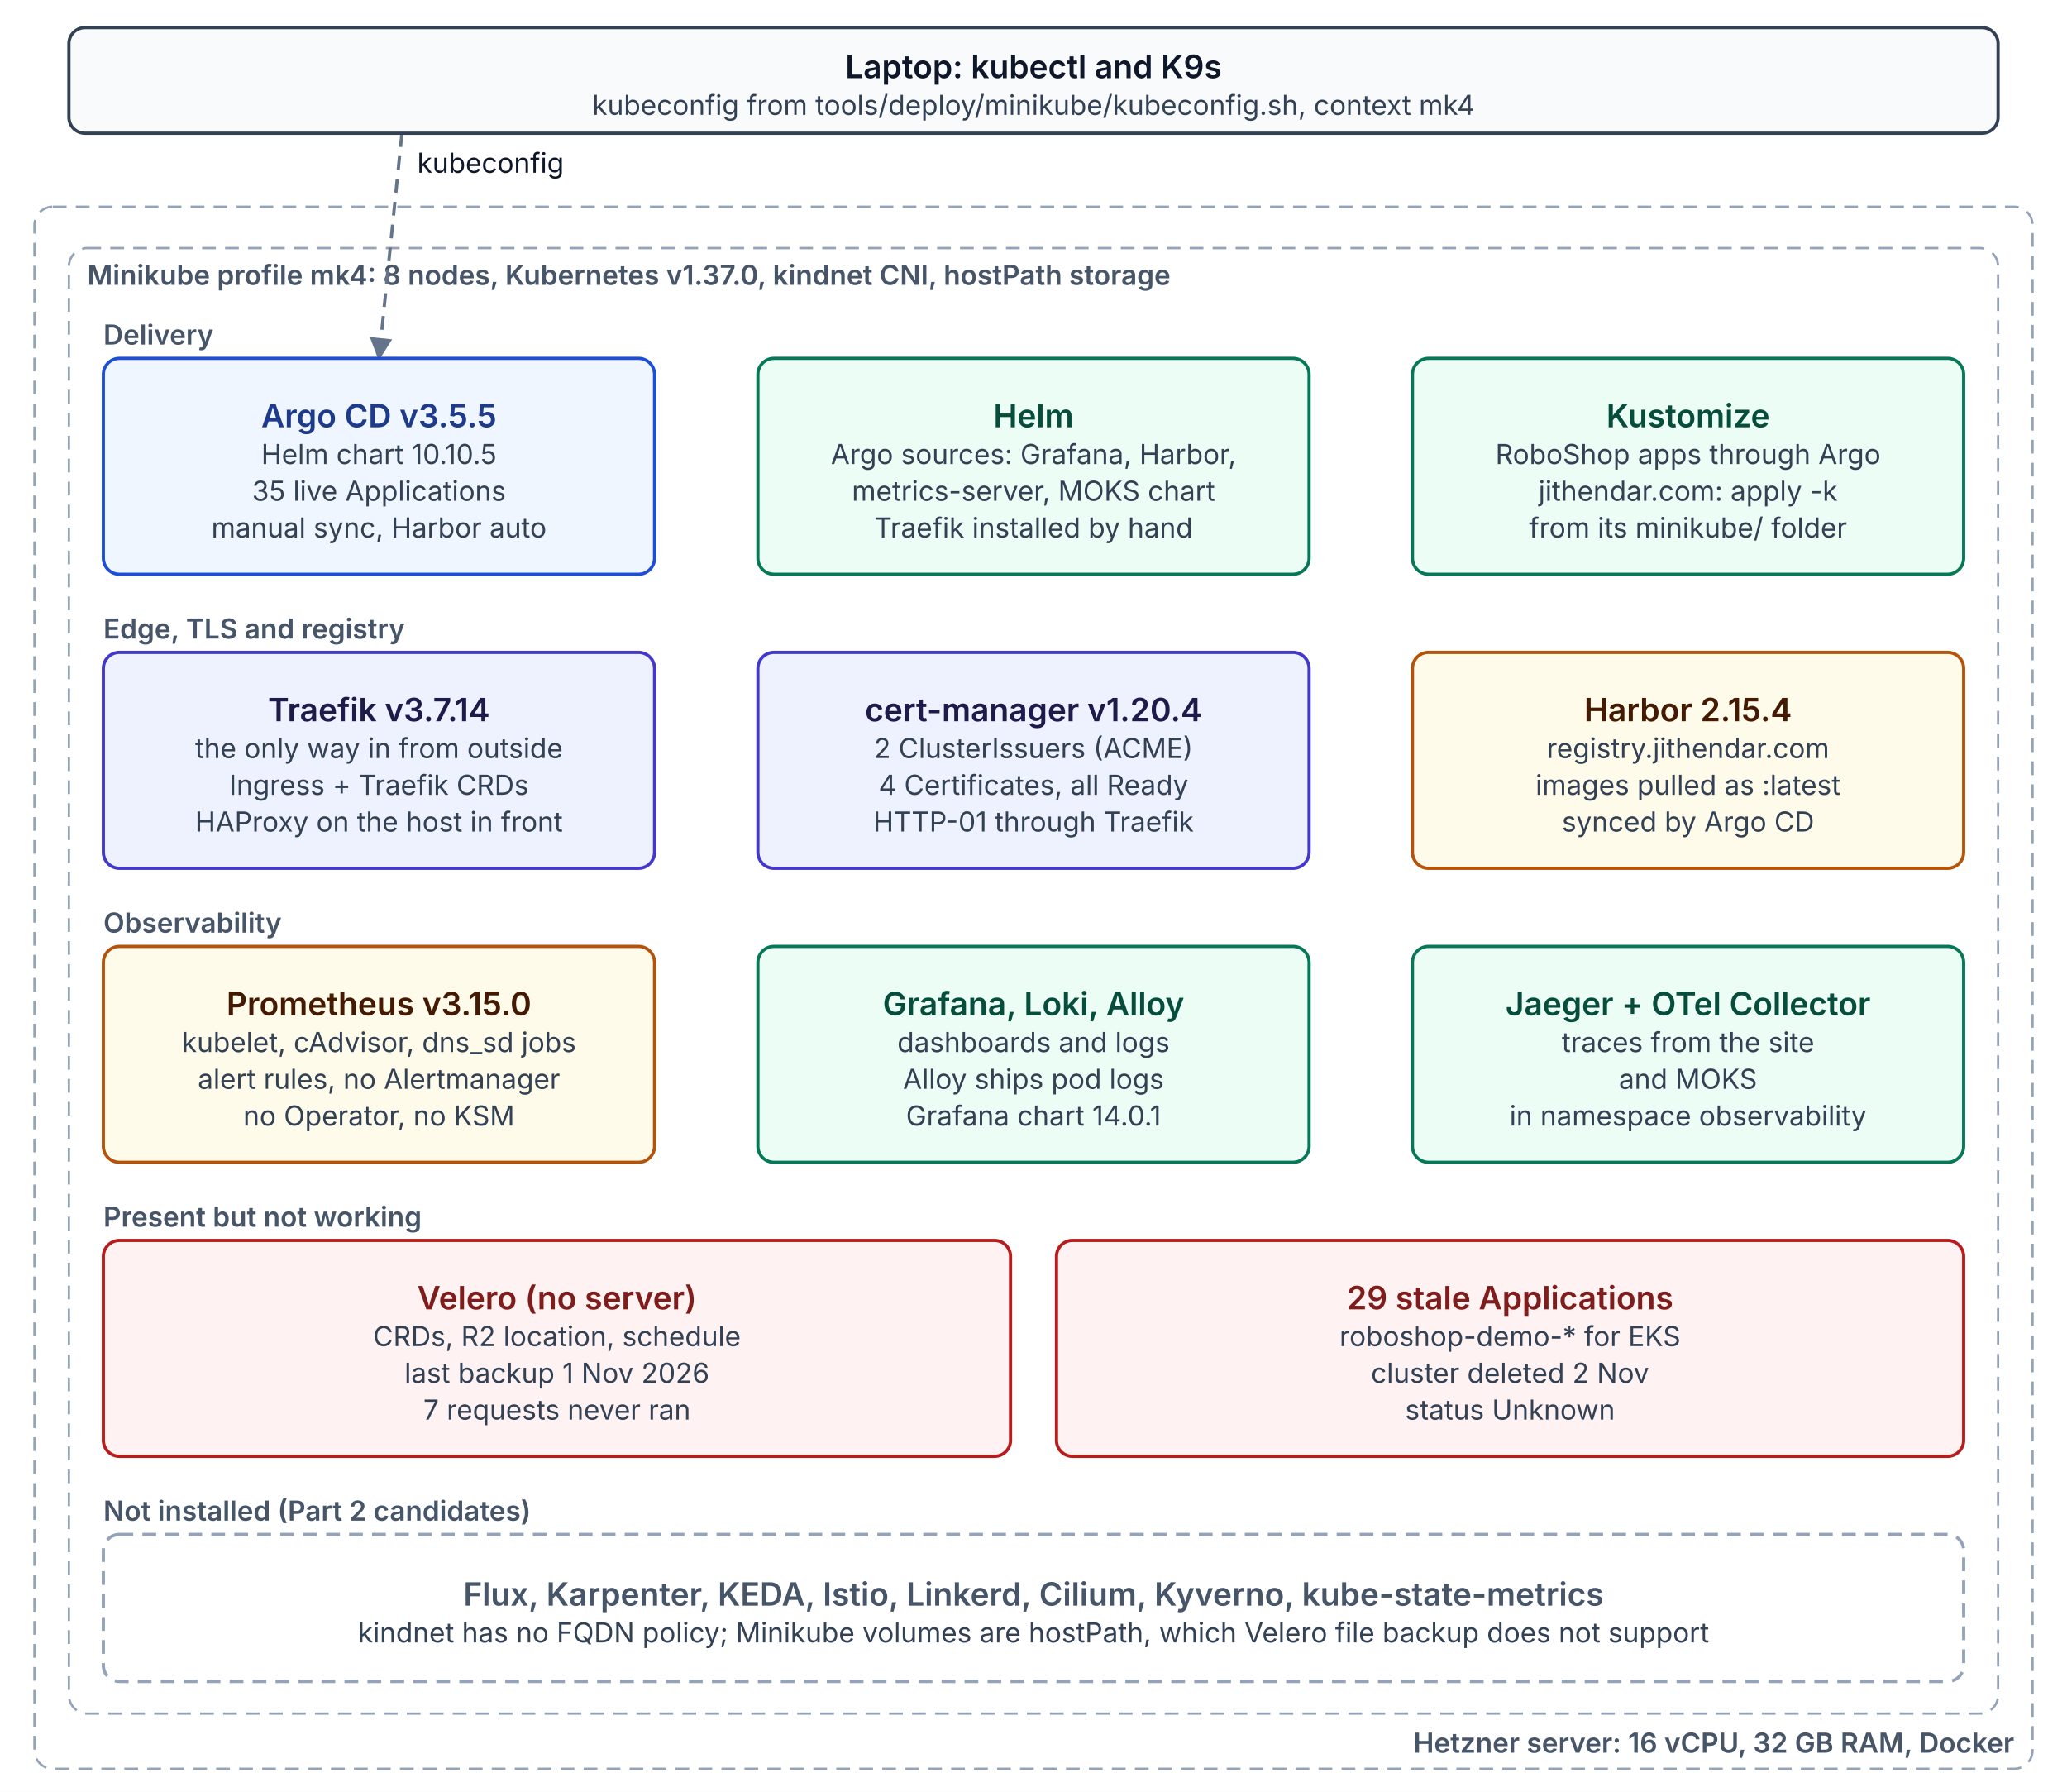
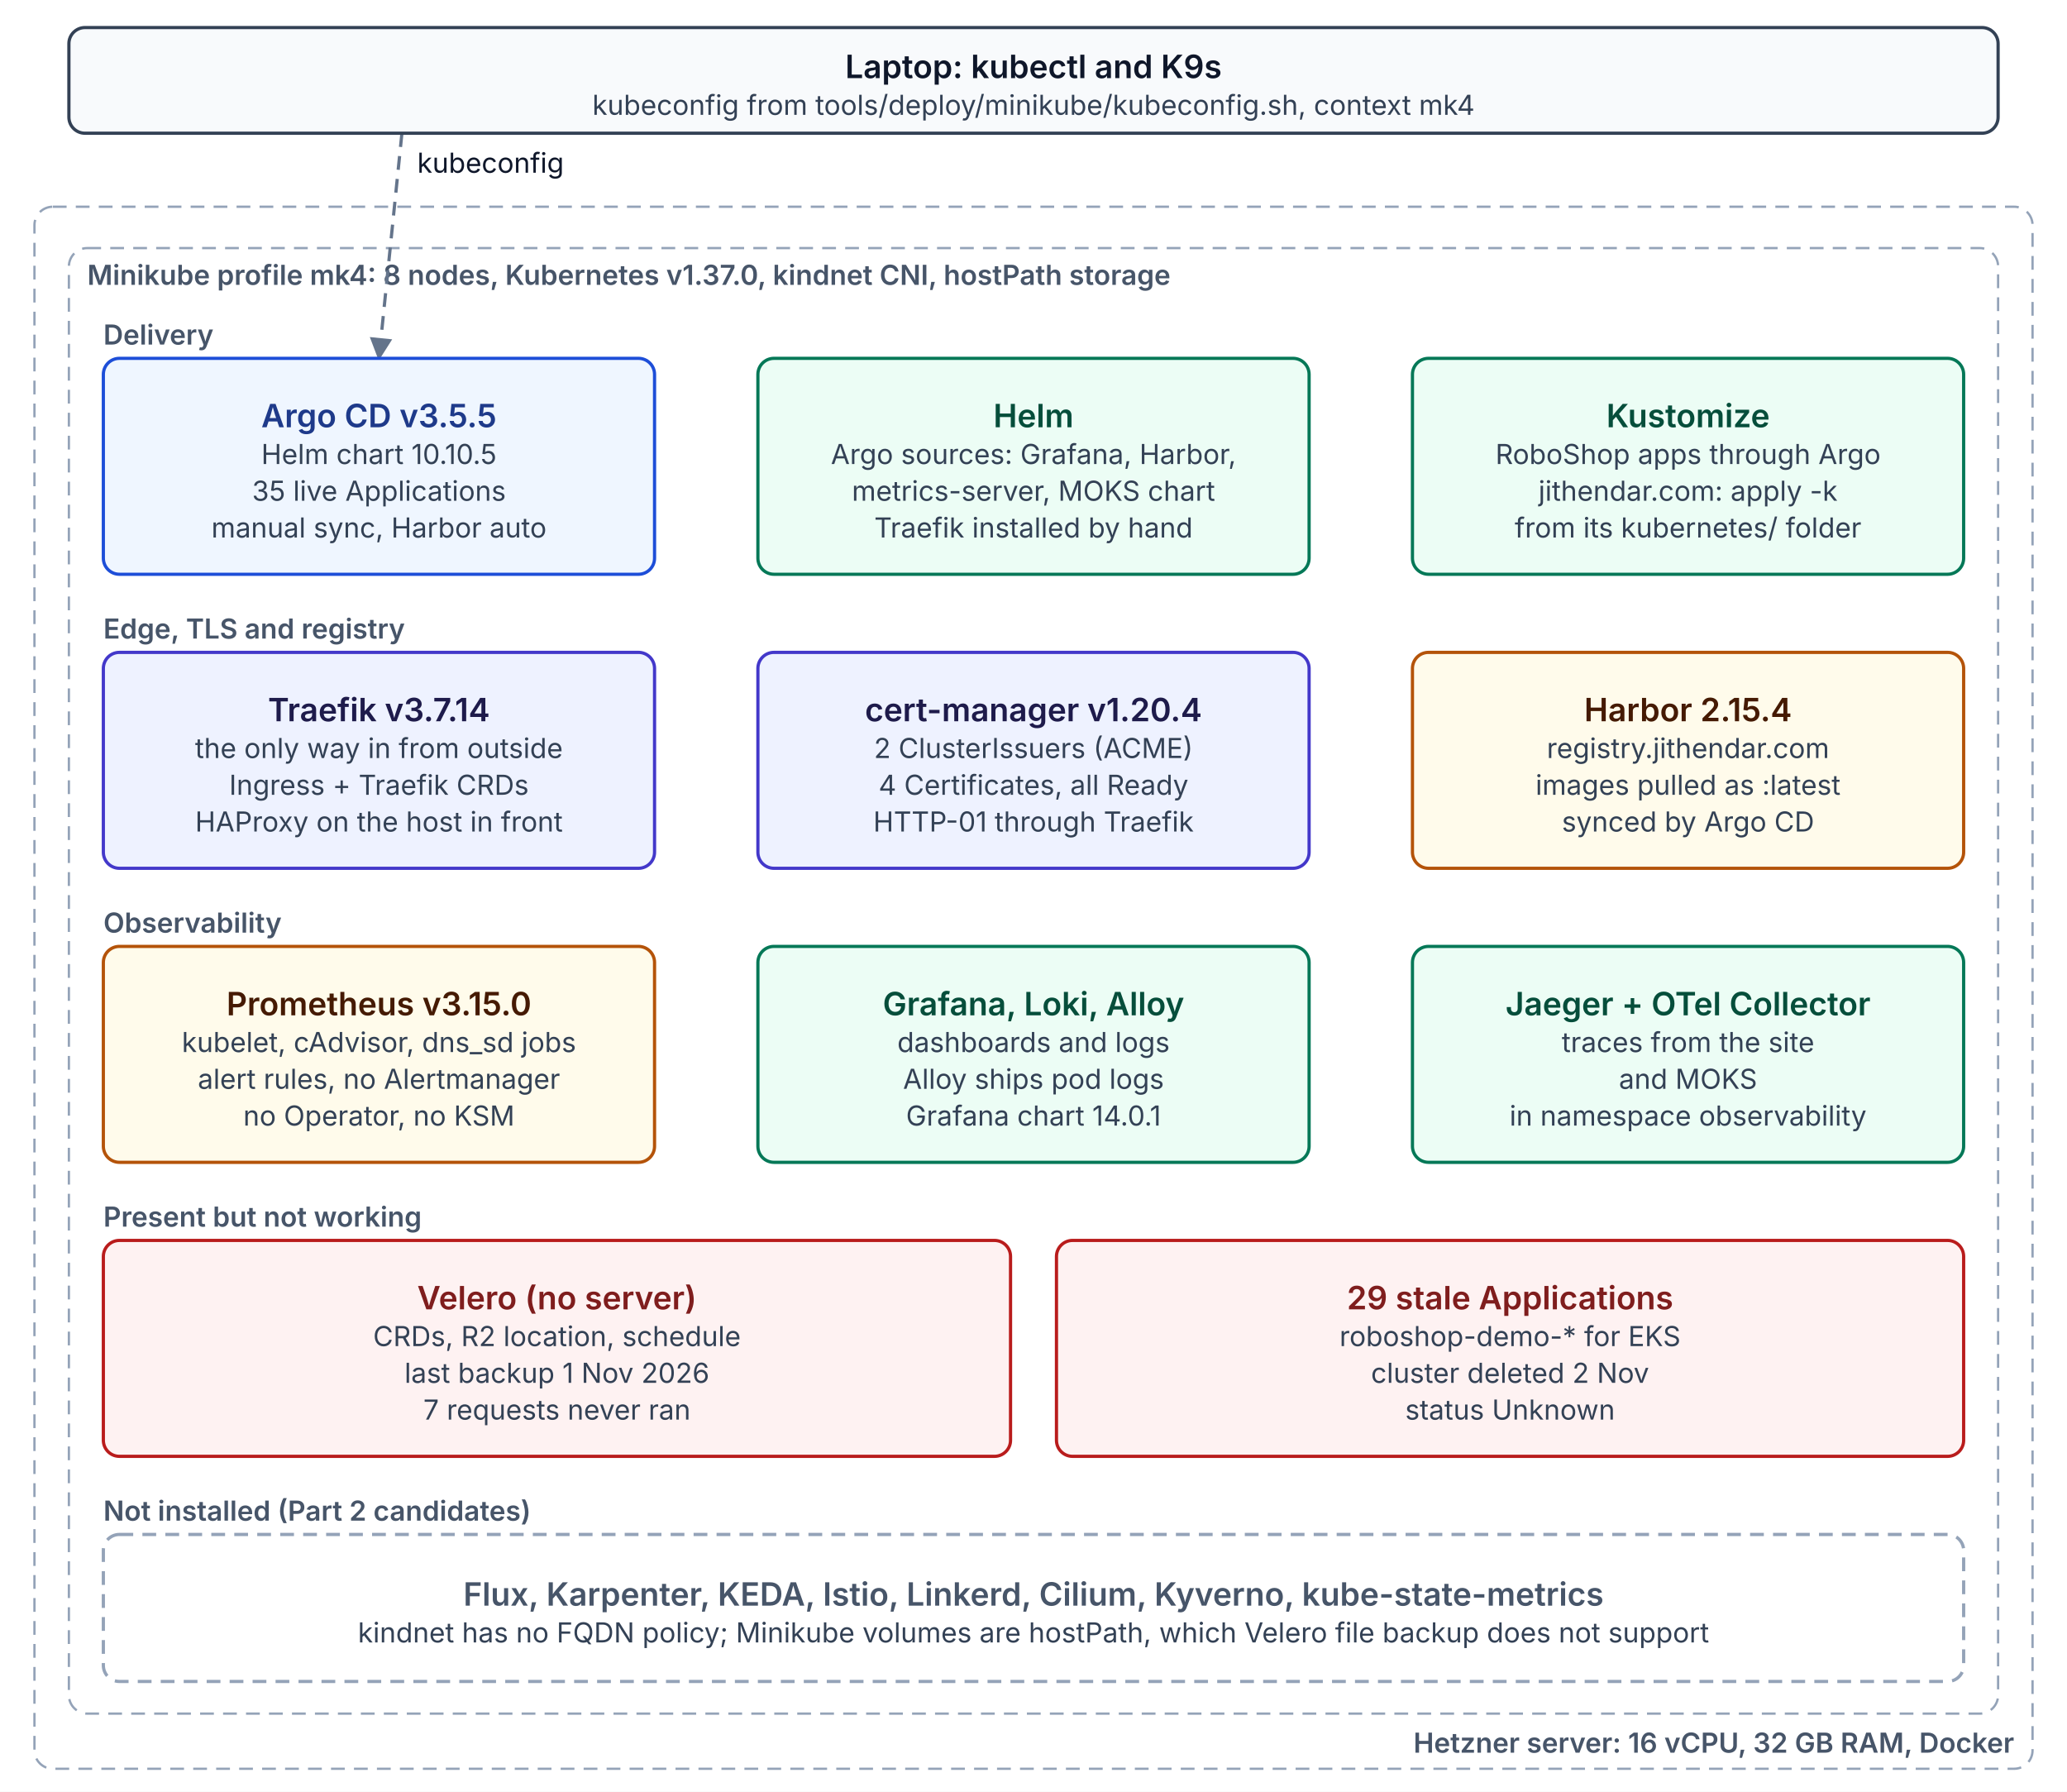
<svg xmlns="http://www.w3.org/2000/svg" viewBox="0 0 900 780" width="900" height="780" role="img" aria-labelledby="k8s-tools-mk4-lab-title k8s-tools-mk4-lab-desc" font-family="Inter, 'Segoe UI', system-ui, -apple-system, Helvetica, Arial, sans-serif">
  <rect width="900" height="780" fill="#ffffff" />
  <defs>
    <marker id="k8s-tools-mk4-lab-sync" viewBox="0 0 10 10" refX="9" refY="5" markerWidth="7" markerHeight="7" orient="auto-start-reverse">
      <path d="M0 0L10 5L0 10z" fill="#475569" />
    </marker>
    <marker id="k8s-tools-mk4-lab-write" viewBox="0 0 10 10" refX="9" refY="5" markerWidth="7" markerHeight="7" orient="auto-start-reverse">
      <path d="M0 0L10 5L0 10z" fill="#b45309" />
    </marker>
    <marker id="k8s-tools-mk4-lab-async" viewBox="0 0 10 10" refX="9" refY="5" markerWidth="7" markerHeight="7" orient="auto-start-reverse">
      <path d="M0 0L10 5L0 10z" fill="#be123c" />
    </marker>
    <marker id="k8s-tools-mk4-lab-reject" viewBox="0 0 10 10" refX="9" refY="5" markerWidth="7" markerHeight="7" orient="auto-start-reverse">
      <path d="M0 0L10 5L0 10z" fill="#b91c1c" />
    </marker>
    <marker id="k8s-tools-mk4-lab-dashed" viewBox="0 0 10 10" refX="9" refY="5" markerWidth="7" markerHeight="7" orient="auto-start-reverse">
      <path d="M0 0L10 5L0 10z" fill="#64748b" />
    </marker>
    <marker id="k8s-tools-mk4-lab-life" viewBox="0 0 10 10" refX="9" refY="5" markerWidth="7" markerHeight="7" orient="auto-start-reverse">
      <path d="M0 0L10 5L0 10z" fill="#cbd5e1" />
    </marker>
  </defs>
  <rect x="15" y="90" width="870" height="680" rx="8" fill="none" stroke="#94a3b8" stroke-dasharray="6 4" />
  <text x="877" y="763" text-anchor="end" font-size="12" font-weight="600" fill="#475569">Hetzner server: 16 vCPU, 32 GB RAM, Docker</text>
  <rect x="30" y="108" width="840" height="638" rx="8" fill="none" stroke="#94a3b8" stroke-dasharray="6 4" />
  <text x="38" y="124" text-anchor="start" font-size="12" font-weight="600" fill="#475569">Minikube profile mk4: 8 nodes, Kubernetes v1.37.0, kindnet CNI, hostPath storage</text>
  <polyline points="175.0,58 165.0,156" fill="none" stroke="#64748b" stroke-width="1.4" stroke-dasharray="6 4" marker-end="url(#k8s-tools-mk4-lab-dashed)" />
  <rect x="30" y="12" width="840" height="46" rx="7" fill="#f8fafc" stroke="#334155" stroke-width="1.4" />
  <text x="450.0" y="34.0" text-anchor="middle" font-size="14" font-weight="600" fill="#0f172a">Laptop: kubectl and K9s</text>
  <text x="450.0" y="50.0" text-anchor="middle" font-size="12" font-weight="400" fill="#334155">kubeconfig from tools/deploy/minikube/kubeconfig.sh, context mk4</text>
  <rect x="45" y="156" width="240" height="94" rx="7" fill="#eff6ff" stroke="#1d4ed8" stroke-width="1.4" />
  <text x="165.0" y="186.0" text-anchor="middle" font-size="14" font-weight="600" fill="#1e3a8a">Argo CD v3.5.5</text>
  <text x="165.0" y="202.0" text-anchor="middle" font-size="12" font-weight="400" fill="#334155">Helm chart 10.10.5</text>
  <text x="165.0" y="218.0" text-anchor="middle" font-size="12" font-weight="400" fill="#334155">35 live Applications</text>
  <text x="165.0" y="234.0" text-anchor="middle" font-size="12" font-weight="400" fill="#334155">manual sync, Harbor auto</text>
  <rect x="330" y="156" width="240" height="94" rx="7" fill="#ecfdf5" stroke="#047857" stroke-width="1.4" />
  <text x="450.0" y="186.0" text-anchor="middle" font-size="14" font-weight="600" fill="#064e3b">Helm</text>
  <text x="450.0" y="202.0" text-anchor="middle" font-size="12" font-weight="400" fill="#334155">Argo sources: Grafana, Harbor,</text>
  <text x="450.0" y="218.0" text-anchor="middle" font-size="12" font-weight="400" fill="#334155">metrics-server, MOKS chart</text>
  <text x="450.0" y="234.0" text-anchor="middle" font-size="12" font-weight="400" fill="#334155">Traefik installed by hand</text>
  <rect x="615" y="156" width="240" height="94" rx="7" fill="#ecfdf5" stroke="#047857" stroke-width="1.4" />
  <text x="735.0" y="186.0" text-anchor="middle" font-size="14" font-weight="600" fill="#064e3b">Kustomize</text>
  <text x="735.0" y="202.0" text-anchor="middle" font-size="12" font-weight="400" fill="#334155">RoboShop apps through Argo</text>
  <text x="735.0" y="218.0" text-anchor="middle" font-size="12" font-weight="400" fill="#334155">jithendar.com: apply -k</text>
-   <text x="735.0" y="234.0" text-anchor="middle" font-size="12" font-weight="400" fill="#334155">from its minikube/ folder</text>
+   <text x="735.0" y="234.0" text-anchor="middle" font-size="12" font-weight="400" fill="#334155">from its kubernetes/ folder</text>
  <rect x="45" y="284" width="240" height="94" rx="7" fill="#eef2ff" stroke="#4338ca" stroke-width="1.4" />
  <text x="165.0" y="314.0" text-anchor="middle" font-size="14" font-weight="600" fill="#1e1b4b">Traefik v3.7.14</text>
  <text x="165.0" y="330.0" text-anchor="middle" font-size="12" font-weight="400" fill="#334155">the only way in from outside</text>
  <text x="165.0" y="346.0" text-anchor="middle" font-size="12" font-weight="400" fill="#334155">Ingress + Traefik CRDs</text>
  <text x="165.0" y="362.0" text-anchor="middle" font-size="12" font-weight="400" fill="#334155">HAProxy on the host in front</text>
  <rect x="330" y="284" width="240" height="94" rx="7" fill="#eef2ff" stroke="#4338ca" stroke-width="1.4" />
  <text x="450.0" y="314.0" text-anchor="middle" font-size="14" font-weight="600" fill="#1e1b4b">cert-manager v1.20.4</text>
  <text x="450.0" y="330.0" text-anchor="middle" font-size="12" font-weight="400" fill="#334155">2 ClusterIssuers (ACME)</text>
  <text x="450.0" y="346.0" text-anchor="middle" font-size="12" font-weight="400" fill="#334155">4 Certificates, all Ready</text>
  <text x="450.0" y="362.0" text-anchor="middle" font-size="12" font-weight="400" fill="#334155">HTTP-01 through Traefik</text>
  <rect x="615" y="284" width="240" height="94" rx="7" fill="#fffbeb" stroke="#b45309" stroke-width="1.4" />
  <text x="735.0" y="314.0" text-anchor="middle" font-size="14" font-weight="600" fill="#451a03">Harbor 2.15.4</text>
  <text x="735.0" y="330.0" text-anchor="middle" font-size="12" font-weight="400" fill="#334155">registry.jithendar.com</text>
  <text x="735.0" y="346.0" text-anchor="middle" font-size="12" font-weight="400" fill="#334155">images pulled as :latest</text>
  <text x="735.0" y="362.0" text-anchor="middle" font-size="12" font-weight="400" fill="#334155">synced by Argo CD</text>
  <rect x="45" y="412" width="240" height="94" rx="7" fill="#fffbeb" stroke="#b45309" stroke-width="1.4" />
  <text x="165.0" y="442.0" text-anchor="middle" font-size="14" font-weight="600" fill="#451a03">Prometheus v3.15.0</text>
  <text x="165.0" y="458.0" text-anchor="middle" font-size="12" font-weight="400" fill="#334155">kubelet, cAdvisor, dns_sd jobs</text>
  <text x="165.0" y="474.0" text-anchor="middle" font-size="12" font-weight="400" fill="#334155">alert rules, no Alertmanager</text>
  <text x="165.0" y="490.0" text-anchor="middle" font-size="12" font-weight="400" fill="#334155">no Operator, no KSM</text>
  <rect x="330" y="412" width="240" height="94" rx="7" fill="#ecfdf5" stroke="#047857" stroke-width="1.4" />
  <text x="450.0" y="442.0" text-anchor="middle" font-size="14" font-weight="600" fill="#064e3b">Grafana, Loki, Alloy</text>
  <text x="450.0" y="458.0" text-anchor="middle" font-size="12" font-weight="400" fill="#334155">dashboards and logs</text>
  <text x="450.0" y="474.0" text-anchor="middle" font-size="12" font-weight="400" fill="#334155">Alloy ships pod logs</text>
  <text x="450.0" y="490.0" text-anchor="middle" font-size="12" font-weight="400" fill="#334155">Grafana chart 14.0.1</text>
  <rect x="615" y="412" width="240" height="94" rx="7" fill="#ecfdf5" stroke="#047857" stroke-width="1.4" />
  <text x="735.0" y="442.0" text-anchor="middle" font-size="14" font-weight="600" fill="#064e3b">Jaeger + OTel Collector</text>
  <text x="735.0" y="458.0" text-anchor="middle" font-size="12" font-weight="400" fill="#334155">traces from the site</text>
  <text x="735.0" y="474.0" text-anchor="middle" font-size="12" font-weight="400" fill="#334155">and MOKS</text>
  <text x="735.0" y="490.0" text-anchor="middle" font-size="12" font-weight="400" fill="#334155">in namespace observability</text>
  <rect x="45" y="540" width="395" height="94" rx="7" fill="#fef2f2" stroke="#b91c1c" stroke-width="1.4" />
  <text x="242.5" y="570.0" text-anchor="middle" font-size="14" font-weight="600" fill="#7f1d1d">Velero (no server)</text>
  <text x="242.5" y="586.0" text-anchor="middle" font-size="12" font-weight="400" fill="#334155">CRDs, R2 location, schedule</text>
  <text x="242.5" y="602.0" text-anchor="middle" font-size="12" font-weight="400" fill="#334155">last backup 1 Nov 2026</text>
  <text x="242.5" y="618.0" text-anchor="middle" font-size="12" font-weight="400" fill="#334155">7 requests never ran</text>
  <rect x="460" y="540" width="395" height="94" rx="7" fill="#fef2f2" stroke="#b91c1c" stroke-width="1.4" />
  <text x="657.5" y="570.0" text-anchor="middle" font-size="14" font-weight="600" fill="#7f1d1d">29 stale Applications</text>
  <text x="657.5" y="586.0" text-anchor="middle" font-size="12" font-weight="400" fill="#334155">roboshop-demo-* for EKS</text>
  <text x="657.5" y="602.0" text-anchor="middle" font-size="12" font-weight="400" fill="#334155">cluster deleted 2 Nov</text>
  <text x="657.5" y="618.0" text-anchor="middle" font-size="12" font-weight="400" fill="#334155">status Unknown</text>
  <rect x="45" y="668" width="810" height="64" rx="7" fill="#ffffff" stroke="#94a3b8" stroke-width="1.4" stroke-dasharray="6 4" />
  <text x="450.0" y="699.0" text-anchor="middle" font-size="14" font-weight="600" fill="#475569">Flux, Karpenter, KEDA, Istio, Linkerd, Cilium, Kyverno, kube-state-metrics</text>
  <text x="450.0" y="715.0" text-anchor="middle" font-size="12" font-weight="400" fill="#334155">kindnet has no FQDN policy; Minikube volumes are hostPath, which Velero file backup does not support</text>
  <rect x="178.4" y="63.2" width="70.4" height="17" fill="#ffffff" opacity="0.92" />
  <text x="213.6" y="75.2" text-anchor="middle" font-size="12" fill="#0f172a">kubeconfig</text>
  <text x="45" y="150" font-size="12" font-weight="600" fill="#475569">Delivery</text>
  <text x="45" y="278" font-size="12" font-weight="600" fill="#475569">Edge, TLS and registry</text>
  <text x="45" y="406" font-size="12" font-weight="600" fill="#475569">Observability</text>
  <text x="45" y="534" font-size="12" font-weight="600" fill="#475569">Present but not working</text>
  <text x="45" y="662" font-size="12" font-weight="600" fill="#475569">Not installed (Part 2 candidates)</text>
</svg>
